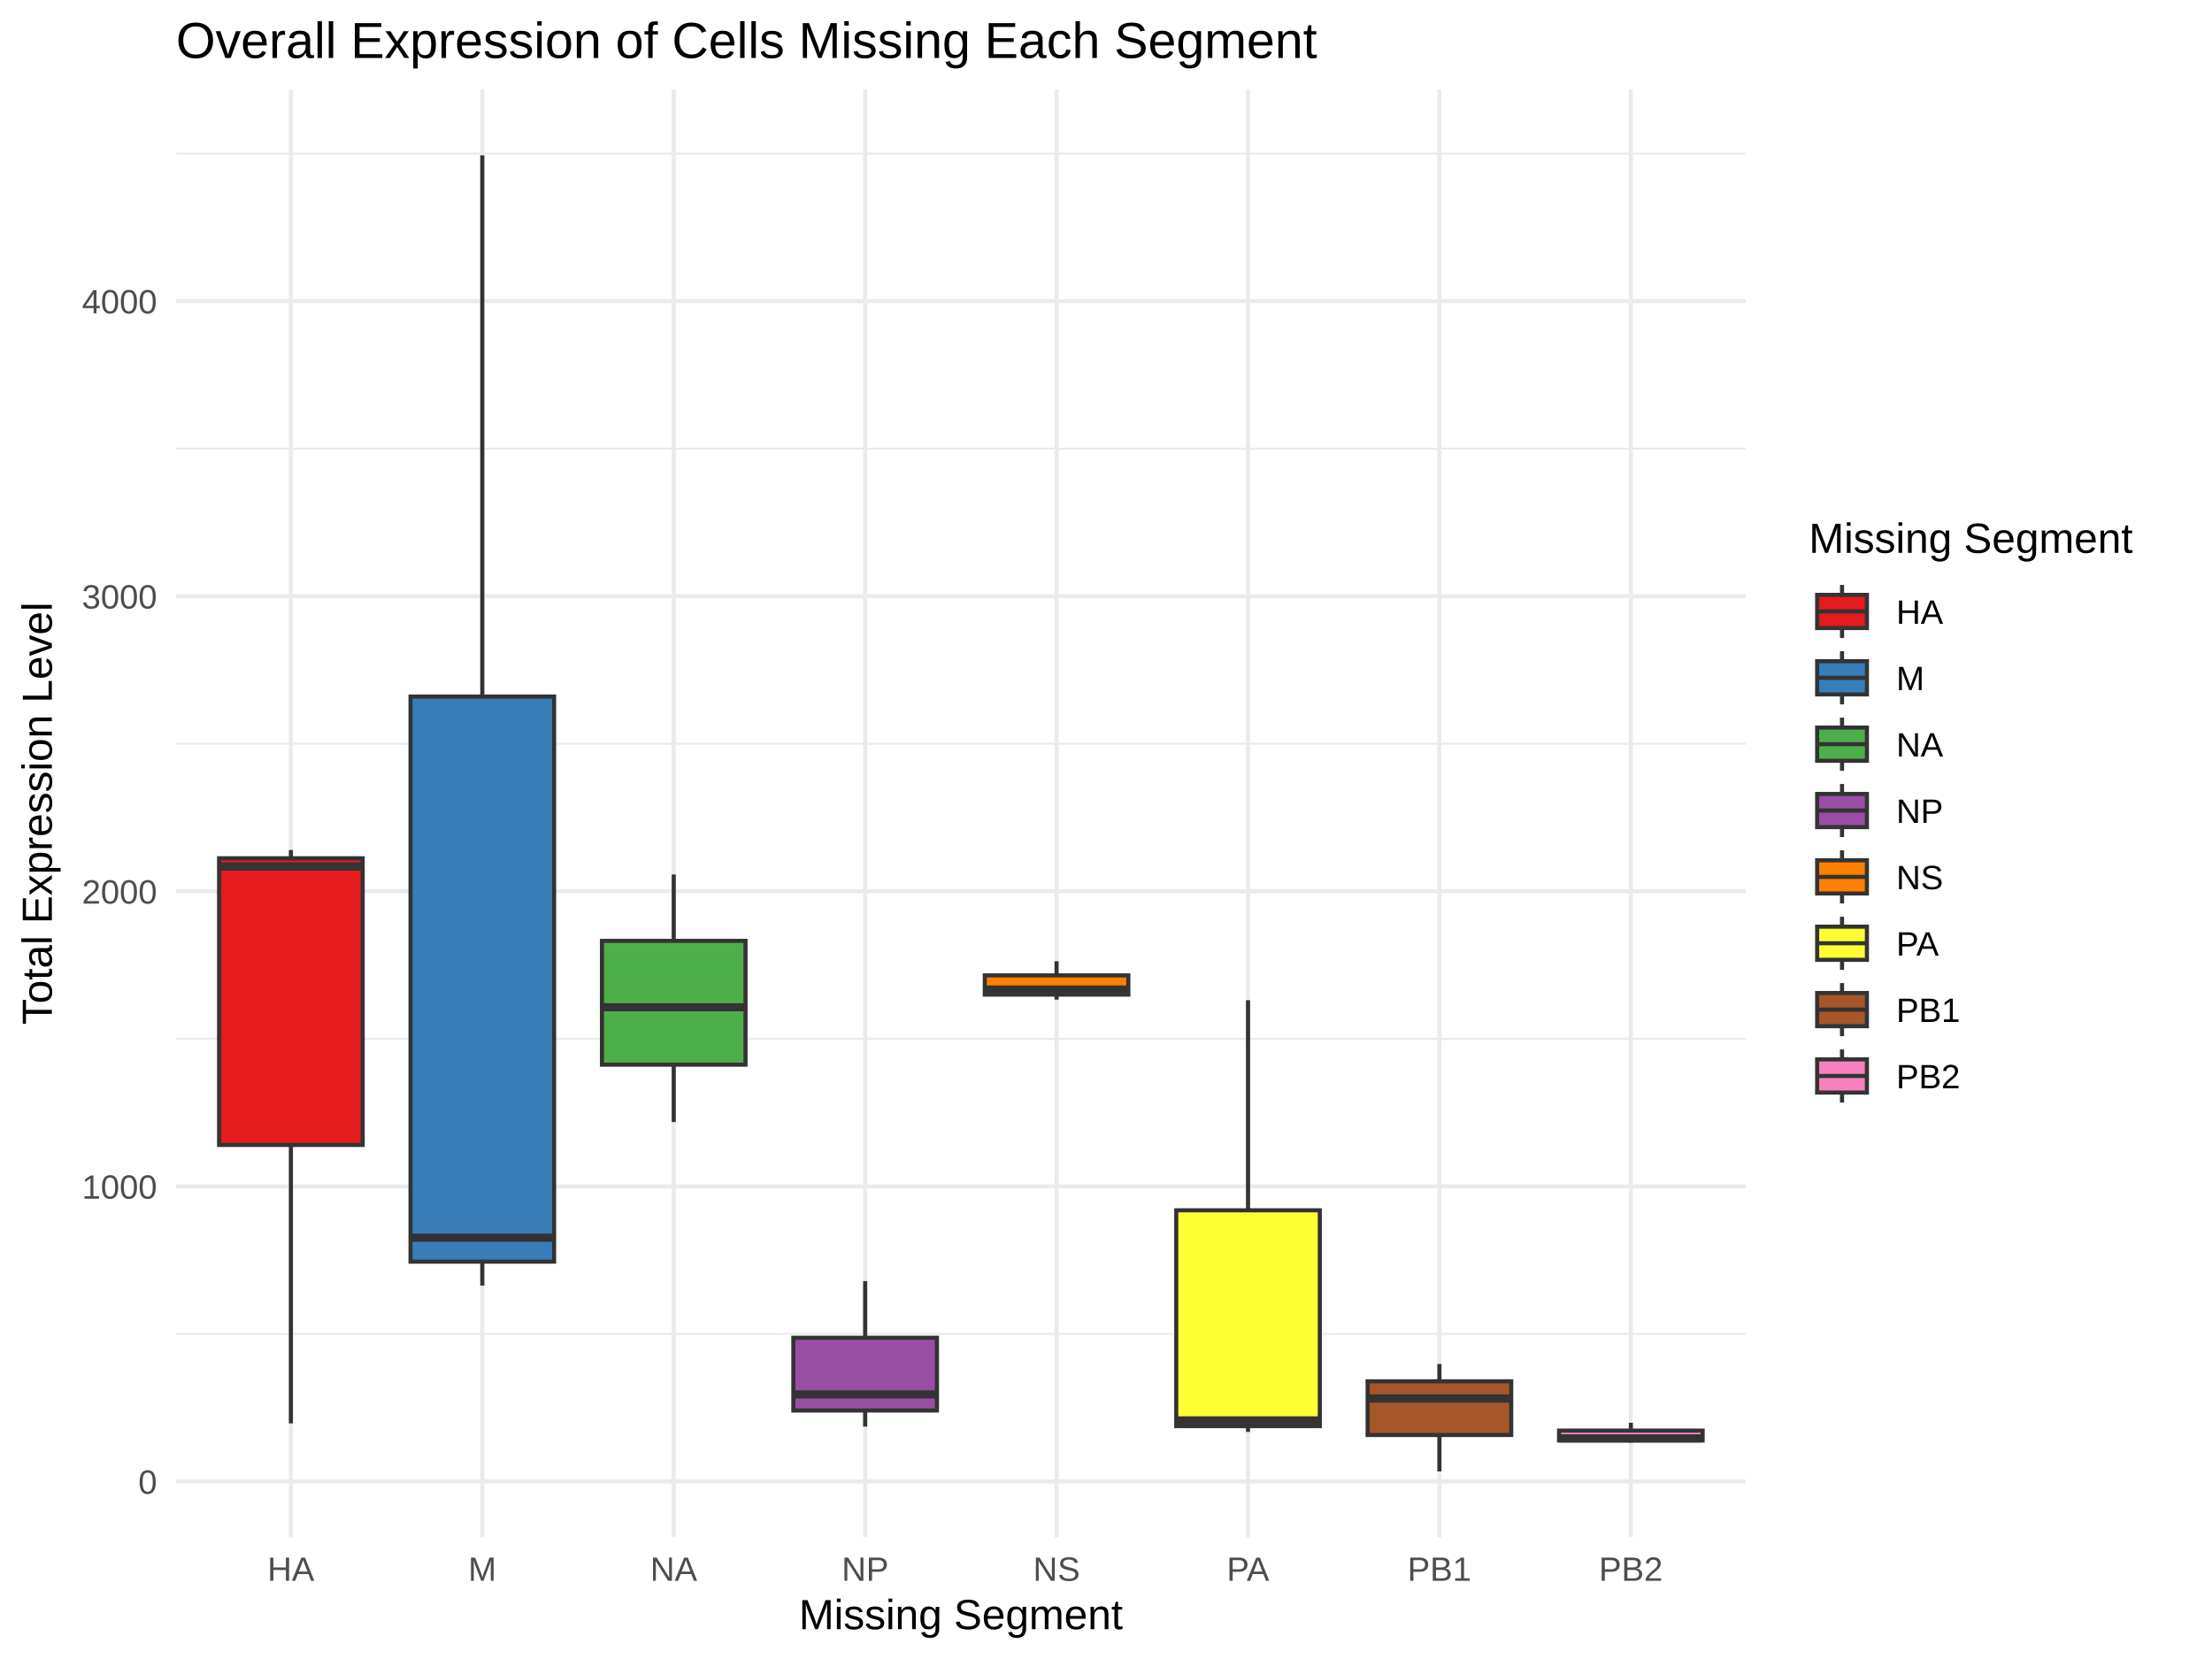
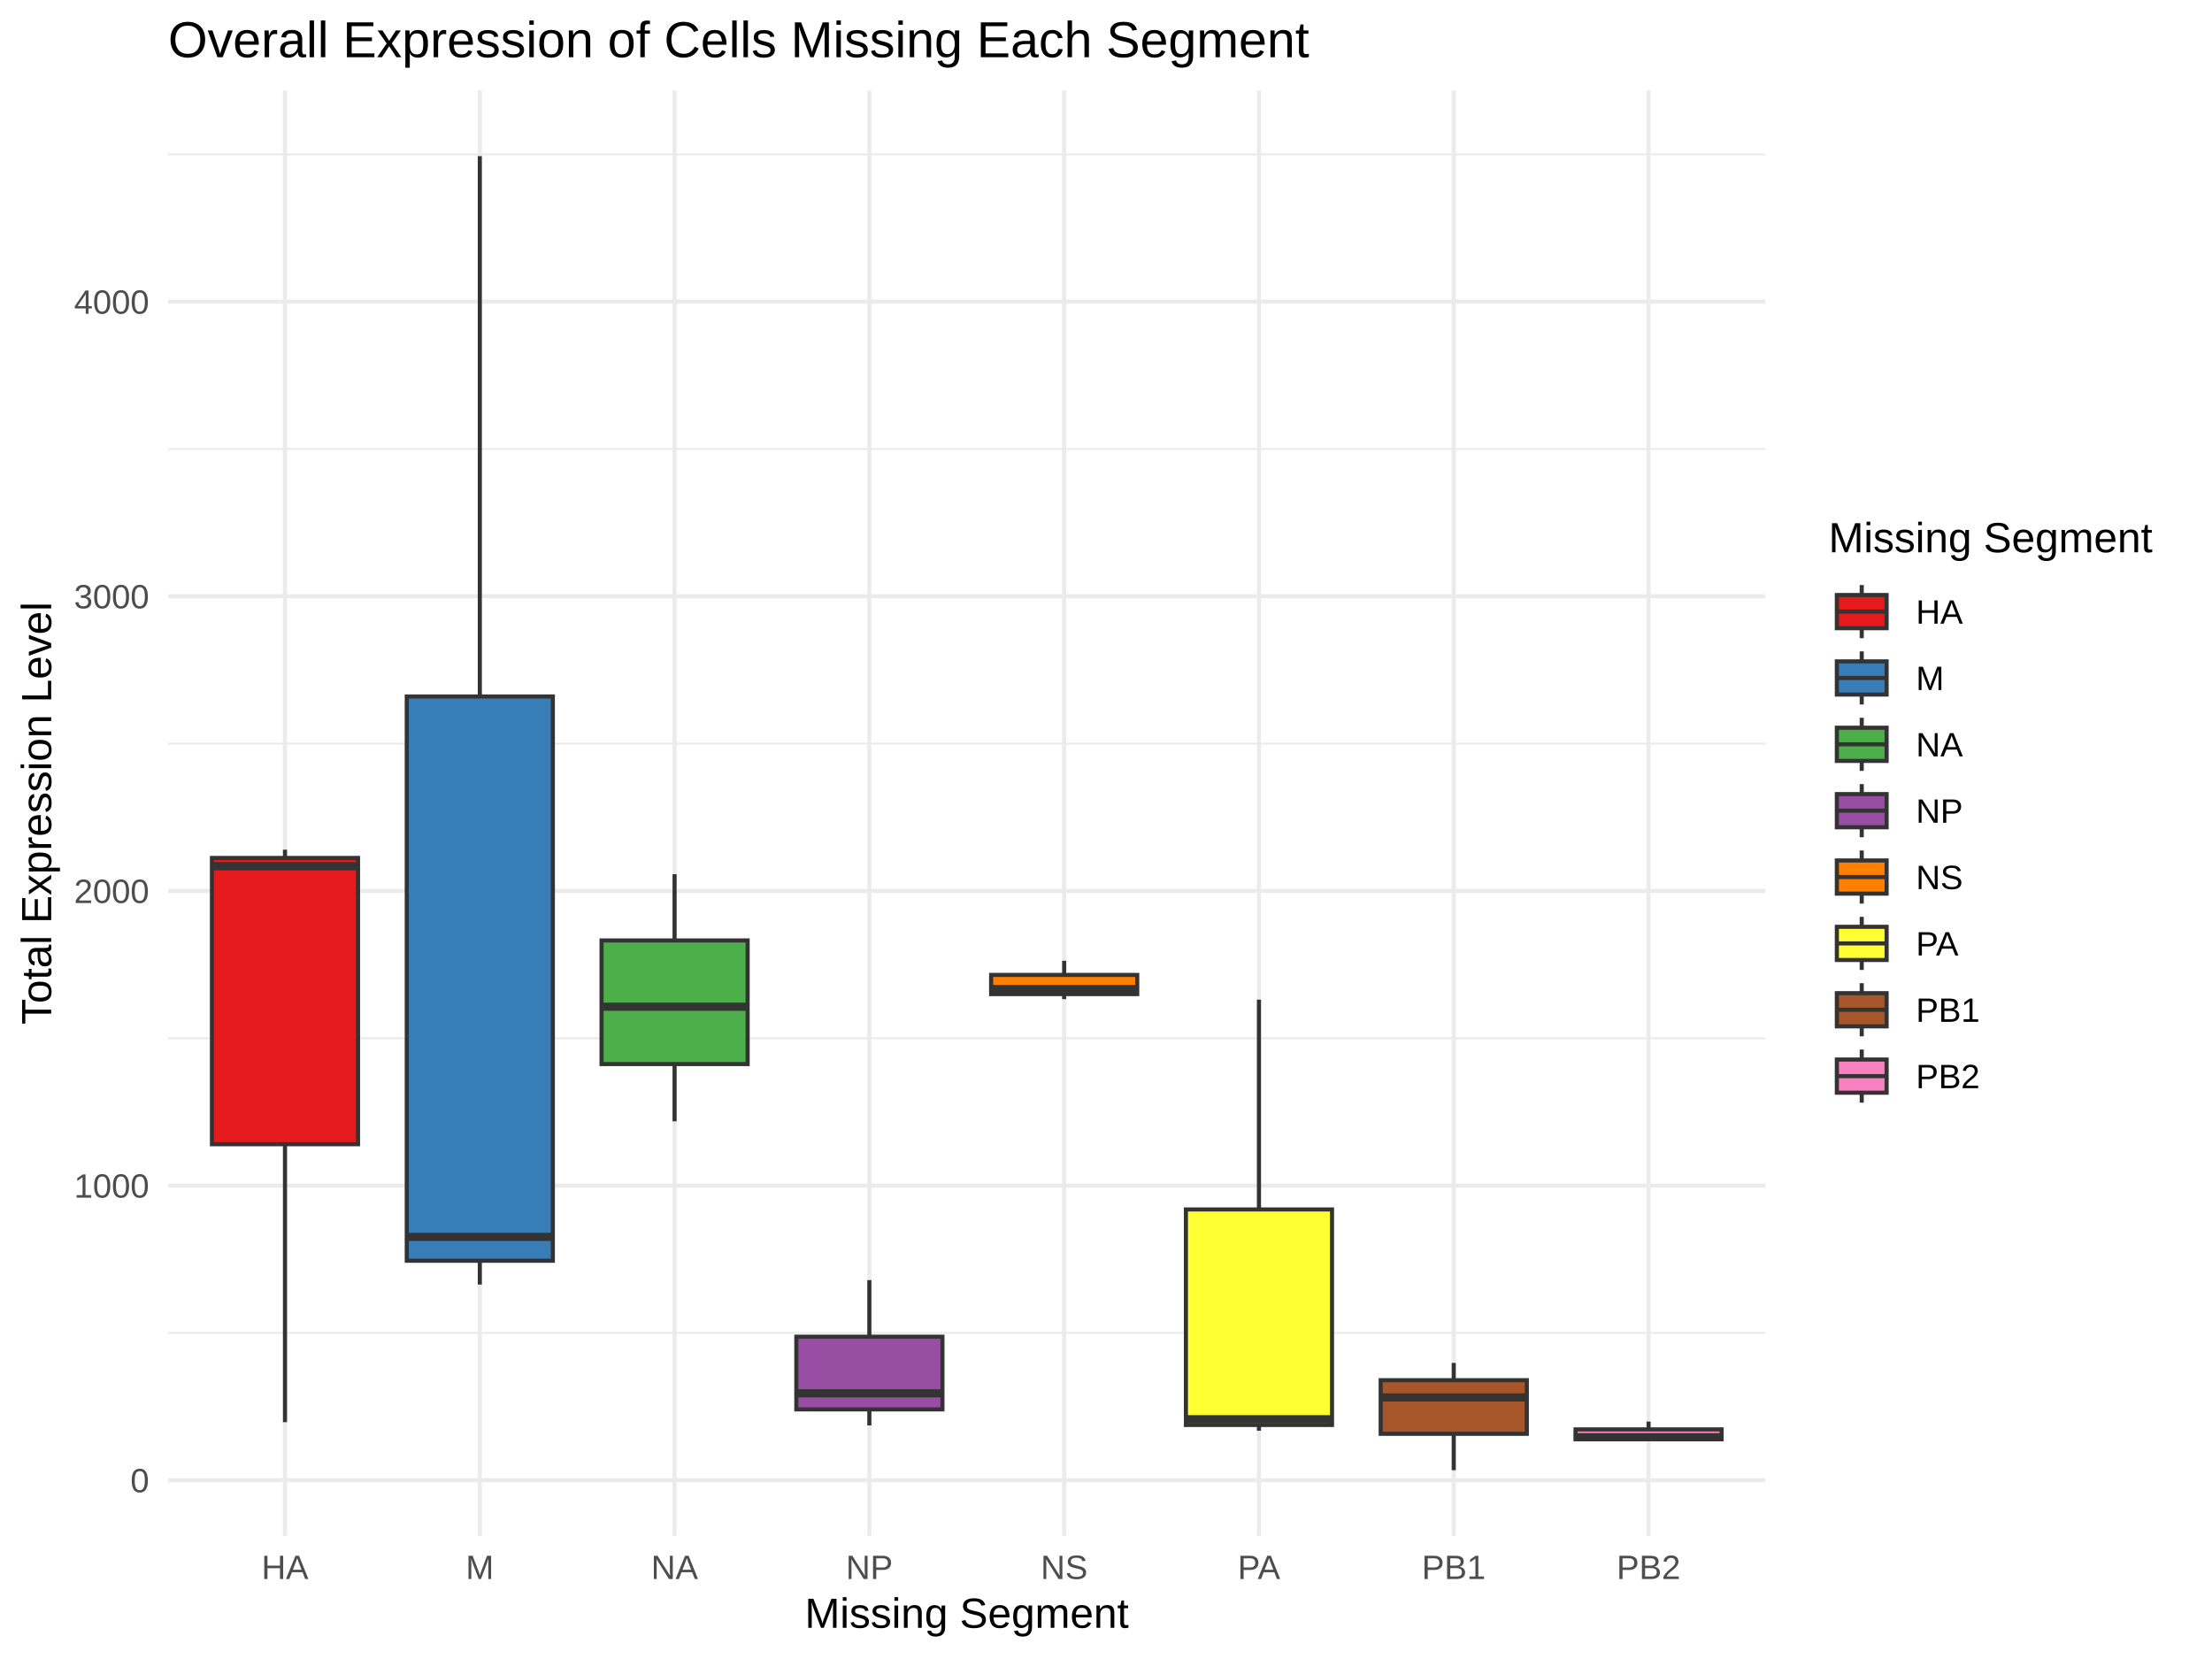
<svg xmlns="http://www.w3.org/2000/svg" class="svglite" width="576.00pt" height="432.00pt" viewBox="0 0 576.00 432.00">
  <defs>
    <style type="text/css">
    .svglite line, .svglite polyline, .svglite polygon, .svglite path, .svglite rect, .svglite circle {
      fill: none;
      stroke: #000000;
      stroke-linecap: round;
      stroke-linejoin: round;
      stroke-miterlimit: 10.00;
    }
    .svglite text {
      white-space: pre;
    }
  </style>
  </defs>
  <rect width="100%" height="100%" style="stroke: none; fill: none;" />
  <defs>
    <clipPath id="cpMC4wMHw1NzYuMDB8MC4wMHw0MzIuMDA=">
      <rect x="0.00" y="0.00" width="576.00" height="432.00" />
    </clipPath>
  </defs>
  <g clip-path="url(#cpMC4wMHw1NzYuMDB8MC4wMHw0MzIuMDA=)">
</g>
  <defs>
-     <clipPath id="cpNDUuODR8NDU0LjU4fDIzLjMyfDQwMC4yOQ==">
-       <rect x="45.84" y="23.32" width="408.74" height="376.97" />
+     <clipPath id="cpNDMuNzh8NDU5LjcxfDIzLjU0fDM5OS45NQ==">
+       <rect x="43.78" y="23.54" width="415.93" height="376.40" />
    </clipPath>
  </defs>
-   <g clip-path="url(#cpNDUuODR8NDU0LjU4fDIzLjMyfDQwMC4yOQ==)">
-     <polyline points="45.84,347.35 454.58,347.35 " style="stroke-width: 0.53; stroke: #EBEBEB; stroke-linecap: butt;" />
-     <polyline points="45.84,270.51 454.58,270.51 " style="stroke-width: 0.53; stroke: #EBEBEB; stroke-linecap: butt;" />
-     <polyline points="45.84,193.67 454.58,193.67 " style="stroke-width: 0.53; stroke: #EBEBEB; stroke-linecap: butt;" />
-     <polyline points="45.84,116.83 454.58,116.83 " style="stroke-width: 0.53; stroke: #EBEBEB; stroke-linecap: butt;" />
-     <polyline points="45.84,40.00 454.58,40.00 " style="stroke-width: 0.53; stroke: #EBEBEB; stroke-linecap: butt;" />
-     <polyline points="45.84,385.77 454.58,385.77 " style="stroke-width: 1.07; stroke: #EBEBEB; stroke-linecap: butt;" />
-     <polyline points="45.84,308.93 454.58,308.93 " style="stroke-width: 1.07; stroke: #EBEBEB; stroke-linecap: butt;" />
-     <polyline points="45.84,232.09 454.58,232.09 " style="stroke-width: 1.07; stroke: #EBEBEB; stroke-linecap: butt;" />
-     <polyline points="45.84,155.25 454.58,155.25 " style="stroke-width: 1.07; stroke: #EBEBEB; stroke-linecap: butt;" />
-     <polyline points="45.84,78.42 454.58,78.42 " style="stroke-width: 1.07; stroke: #EBEBEB; stroke-linecap: butt;" />
-     <polyline points="75.75,400.29 75.75,23.32 " style="stroke-width: 1.07; stroke: #EBEBEB; stroke-linecap: butt;" />
-     <polyline points="125.59,400.29 125.59,23.32 " style="stroke-width: 1.07; stroke: #EBEBEB; stroke-linecap: butt;" />
-     <polyline points="175.44,400.29 175.44,23.32 " style="stroke-width: 1.07; stroke: #EBEBEB; stroke-linecap: butt;" />
-     <polyline points="225.29,400.29 225.29,23.32 " style="stroke-width: 1.07; stroke: #EBEBEB; stroke-linecap: butt;" />
-     <polyline points="275.13,400.29 275.13,23.32 " style="stroke-width: 1.07; stroke: #EBEBEB; stroke-linecap: butt;" />
-     <polyline points="324.98,400.29 324.98,23.32 " style="stroke-width: 1.07; stroke: #EBEBEB; stroke-linecap: butt;" />
-     <polyline points="374.82,400.29 374.82,23.32 " style="stroke-width: 1.07; stroke: #EBEBEB; stroke-linecap: butt;" />
-     <polyline points="424.67,400.29 424.67,23.32 " style="stroke-width: 1.07; stroke: #EBEBEB; stroke-linecap: butt;" />
-     <line x1="75.75" y1="223.49" x2="75.75" y2="221.34" style="stroke-width: 1.07; stroke: #333333; stroke-linecap: butt;" />
-     <line x1="75.75" y1="298.14" x2="75.75" y2="370.63" style="stroke-width: 1.07; stroke: #333333; stroke-linecap: butt;" />
-     <polygon points="57.05,223.49 57.05,298.14 94.44,298.14 94.44,223.49 57.05,223.49 " style="stroke-width: 1.07; stroke: #333333; stroke-linecap: butt; stroke-linejoin: miter; fill: #E41A1C;" />
-     <line x1="57.05" y1="225.64" x2="94.44" y2="225.64" style="stroke-width: 2.13; stroke: #333333; stroke-linecap: butt; stroke-linejoin: miter;" />
-     <line x1="125.59" y1="181.38" x2="125.59" y2="40.46" style="stroke-width: 1.07; stroke: #333333; stroke-linecap: butt;" />
-     <line x1="125.59" y1="328.53" x2="125.59" y2="334.75" style="stroke-width: 1.07; stroke: #333333; stroke-linecap: butt;" />
-     <polygon points="106.90,181.38 106.90,328.53 144.29,328.53 144.29,181.38 106.90,181.38 " style="stroke-width: 1.07; stroke: #333333; stroke-linecap: butt; stroke-linejoin: miter; fill: #377EB8;" />
-     <line x1="106.90" y1="322.30" x2="144.29" y2="322.30" style="stroke-width: 2.13; stroke: #333333; stroke-linecap: butt; stroke-linejoin: miter;" />
-     <line x1="175.44" y1="245.00" x2="175.44" y2="227.71" style="stroke-width: 1.07; stroke: #333333; stroke-linecap: butt;" />
-     <line x1="175.44" y1="277.24" x2="175.44" y2="292.18" style="stroke-width: 1.07; stroke: #333333; stroke-linecap: butt;" />
-     <polygon points="156.75,245.00 156.75,277.24 194.13,277.24 194.13,245.00 156.75,245.00 " style="stroke-width: 1.07; stroke: #333333; stroke-linecap: butt; stroke-linejoin: miter; fill: #4DAF4A;" />
-     <line x1="156.75" y1="262.29" x2="194.13" y2="262.29" style="stroke-width: 2.13; stroke: #333333; stroke-linecap: butt; stroke-linejoin: miter;" />
-     <line x1="225.29" y1="348.35" x2="225.29" y2="333.60" style="stroke-width: 1.07; stroke: #333333; stroke-linecap: butt;" />
-     <line x1="225.29" y1="367.29" x2="225.29" y2="371.48" style="stroke-width: 1.07; stroke: #333333; stroke-linecap: butt;" />
-     <polygon points="206.59,348.35 206.59,367.29 243.98,367.29 243.98,348.35 206.59,348.35 " style="stroke-width: 1.07; stroke: #333333; stroke-linecap: butt; stroke-linejoin: miter; fill: #984EA3;" />
-     <line x1="206.59" y1="363.10" x2="243.98" y2="363.10" style="stroke-width: 2.13; stroke: #333333; stroke-linecap: butt; stroke-linejoin: miter;" />
-     <line x1="275.13" y1="253.99" x2="275.13" y2="250.30" style="stroke-width: 1.07; stroke: #333333; stroke-linecap: butt;" />
-     <line x1="275.13" y1="258.99" x2="275.13" y2="260.29" style="stroke-width: 1.07; stroke: #333333; stroke-linecap: butt;" />
-     <polygon points="256.44,253.99 256.44,258.99 293.82,258.99 293.82,253.99 256.44,253.99 " style="stroke-width: 1.07; stroke: #333333; stroke-linecap: butt; stroke-linejoin: miter; fill: #FF7F00;" />
-     <line x1="256.44" y1="257.68" x2="293.82" y2="257.68" style="stroke-width: 2.13; stroke: #333333; stroke-linecap: butt; stroke-linejoin: miter;" />
-     <line x1="324.98" y1="315.16" x2="324.98" y2="260.45" style="stroke-width: 1.07; stroke: #333333; stroke-linecap: butt;" />
-     <line x1="324.98" y1="371.36" x2="324.98" y2="372.86" style="stroke-width: 1.07; stroke: #333333; stroke-linecap: butt;" />
-     <polygon points="306.29,315.16 306.29,371.36 343.67,371.36 343.67,315.16 306.29,315.16 " style="stroke-width: 1.07; stroke: #333333; stroke-linecap: butt; stroke-linejoin: miter; fill: #FFFF33;" />
-     <line x1="306.29" y1="369.87" x2="343.67" y2="369.87" style="stroke-width: 2.13; stroke: #333333; stroke-linecap: butt; stroke-linejoin: miter;" />
-     <line x1="374.82" y1="359.69" x2="374.82" y2="355.19" style="stroke-width: 1.07; stroke: #333333; stroke-linecap: butt;" />
-     <line x1="374.82" y1="373.67" x2="374.82" y2="383.16" style="stroke-width: 1.07; stroke: #333333; stroke-linecap: butt;" />
-     <polygon points="356.13,359.69 356.13,373.67 393.52,373.67 393.52,359.69 356.13,359.69 " style="stroke-width: 1.07; stroke: #333333; stroke-linecap: butt; stroke-linejoin: miter; fill: #A65628;" />
-     <line x1="356.13" y1="364.18" x2="393.52" y2="364.18" style="stroke-width: 2.13; stroke: #333333; stroke-linecap: butt; stroke-linejoin: miter;" />
-     <line x1="424.67" y1="372.52" x2="424.67" y2="370.48" style="stroke-width: 1.07; stroke: #333333; stroke-linecap: butt;" />
-     <line x1="424.67" y1="375.09" x2="424.67" y2="375.63" style="stroke-width: 1.07; stroke: #333333; stroke-linecap: butt;" />
-     <polygon points="405.98,372.52 405.98,375.09 443.36,375.09 443.36,372.52 405.98,372.52 " style="stroke-width: 1.07; stroke: #333333; stroke-linecap: butt; stroke-linejoin: miter; fill: #F781BF;" />
-     <line x1="405.98" y1="374.55" x2="443.36" y2="374.55" style="stroke-width: 2.13; stroke: #333333; stroke-linecap: butt; stroke-linejoin: miter;" />
+   <g clip-path="url(#cpNDMuNzh8NDU5LjcxfDIzLjU0fDM5OS45NQ==)">
+     <polyline points="43.78,347.09 459.71,347.09 " style="stroke-width: 0.53; stroke: #EBEBEB; stroke-linecap: butt;" />
+     <polyline points="43.78,270.36 459.71,270.36 " style="stroke-width: 0.53; stroke: #EBEBEB; stroke-linecap: butt;" />
+     <polyline points="43.78,193.64 459.71,193.64 " style="stroke-width: 0.53; stroke: #EBEBEB; stroke-linecap: butt;" />
+     <polyline points="43.78,116.92 459.71,116.92 " style="stroke-width: 0.53; stroke: #EBEBEB; stroke-linecap: butt;" />
+     <polyline points="43.78,40.19 459.71,40.19 " style="stroke-width: 0.53; stroke: #EBEBEB; stroke-linecap: butt;" />
+     <polyline points="43.78,385.45 459.71,385.45 " style="stroke-width: 1.07; stroke: #EBEBEB; stroke-linecap: butt;" />
+     <polyline points="43.78,308.73 459.71,308.73 " style="stroke-width: 1.07; stroke: #EBEBEB; stroke-linecap: butt;" />
+     <polyline points="43.78,232.00 459.71,232.00 " style="stroke-width: 1.07; stroke: #EBEBEB; stroke-linecap: butt;" />
+     <polyline points="43.78,155.28 459.71,155.28 " style="stroke-width: 1.07; stroke: #EBEBEB; stroke-linecap: butt;" />
+     <polyline points="43.78,78.56 459.71,78.56 " style="stroke-width: 1.07; stroke: #EBEBEB; stroke-linecap: butt;" />
+     <polyline points="74.21,399.95 74.21,23.54 " style="stroke-width: 1.07; stroke: #EBEBEB; stroke-linecap: butt;" />
+     <polyline points="124.94,399.95 124.94,23.54 " style="stroke-width: 1.07; stroke: #EBEBEB; stroke-linecap: butt;" />
+     <polyline points="175.66,399.95 175.66,23.54 " style="stroke-width: 1.07; stroke: #EBEBEB; stroke-linecap: butt;" />
+     <polyline points="226.38,399.95 226.38,23.54 " style="stroke-width: 1.07; stroke: #EBEBEB; stroke-linecap: butt;" />
+     <polyline points="277.11,399.95 277.11,23.54 " style="stroke-width: 1.07; stroke: #EBEBEB; stroke-linecap: butt;" />
+     <polyline points="327.83,399.95 327.83,23.54 " style="stroke-width: 1.07; stroke: #EBEBEB; stroke-linecap: butt;" />
+     <polyline points="378.55,399.95 378.55,23.54 " style="stroke-width: 1.07; stroke: #EBEBEB; stroke-linecap: butt;" />
+     <polyline points="429.28,399.95 429.28,23.54 " style="stroke-width: 1.07; stroke: #EBEBEB; stroke-linecap: butt;" />
+     <line x1="74.21" y1="223.41" x2="74.21" y2="221.26" style="stroke-width: 1.07; stroke: #333333; stroke-linecap: butt;" />
+     <line x1="74.21" y1="297.95" x2="74.21" y2="370.33" style="stroke-width: 1.07; stroke: #333333; stroke-linecap: butt;" />
+     <polygon points="55.19,223.41 55.19,297.95 93.23,297.95 93.23,223.41 55.19,223.41 " style="stroke-width: 1.07; stroke: #333333; stroke-linecap: butt; stroke-linejoin: miter; fill: #E41A1C;" />
+     <line x1="55.19" y1="225.56" x2="93.23" y2="225.56" style="stroke-width: 2.13; stroke: #333333; stroke-linecap: butt; stroke-linejoin: miter;" />
+     <line x1="124.94" y1="181.36" x2="124.94" y2="40.65" style="stroke-width: 1.07; stroke: #333333; stroke-linecap: butt;" />
+     <line x1="124.94" y1="328.29" x2="124.94" y2="334.50" style="stroke-width: 1.07; stroke: #333333; stroke-linecap: butt;" />
+     <polygon points="105.92,181.36 105.92,328.29 143.96,328.29 143.96,181.36 105.92,181.36 " style="stroke-width: 1.07; stroke: #333333; stroke-linecap: butt; stroke-linejoin: miter; fill: #377EB8;" />
+     <line x1="105.92" y1="322.08" x2="143.96" y2="322.08" style="stroke-width: 2.13; stroke: #333333; stroke-linecap: butt; stroke-linejoin: miter;" />
+     <line x1="175.66" y1="244.89" x2="175.66" y2="227.63" style="stroke-width: 1.07; stroke: #333333; stroke-linecap: butt;" />
+     <line x1="175.66" y1="277.08" x2="175.66" y2="292.00" style="stroke-width: 1.07; stroke: #333333; stroke-linecap: butt;" />
+     <polygon points="156.64,244.89 156.64,277.08 194.68,277.08 194.68,244.89 156.64,244.89 " style="stroke-width: 1.07; stroke: #333333; stroke-linecap: butt; stroke-linejoin: miter; fill: #4DAF4A;" />
+     <line x1="156.64" y1="262.15" x2="194.68" y2="262.15" style="stroke-width: 2.13; stroke: #333333; stroke-linecap: butt; stroke-linejoin: miter;" />
+     <line x1="226.38" y1="348.08" x2="226.38" y2="333.35" style="stroke-width: 1.07; stroke: #333333; stroke-linecap: butt;" />
+     <line x1="226.38" y1="367.00" x2="226.38" y2="371.18" style="stroke-width: 1.07; stroke: #333333; stroke-linecap: butt;" />
+     <polygon points="207.36,348.08 207.36,367.00 245.41,367.00 245.41,348.08 207.36,348.08 " style="stroke-width: 1.07; stroke: #333333; stroke-linecap: butt; stroke-linejoin: miter; fill: #984EA3;" />
+     <line x1="207.36" y1="362.82" x2="245.41" y2="362.82" style="stroke-width: 2.13; stroke: #333333; stroke-linecap: butt; stroke-linejoin: miter;" />
+     <line x1="277.11" y1="253.87" x2="277.11" y2="250.19" style="stroke-width: 1.07; stroke: #333333; stroke-linecap: butt;" />
+     <line x1="277.11" y1="258.86" x2="277.11" y2="260.16" style="stroke-width: 1.07; stroke: #333333; stroke-linecap: butt;" />
+     <polygon points="258.09,253.87 258.09,258.86 296.13,258.86 296.13,253.87 258.09,253.87 " style="stroke-width: 1.07; stroke: #333333; stroke-linecap: butt; stroke-linejoin: miter; fill: #FF7F00;" />
+     <line x1="258.09" y1="257.55" x2="296.13" y2="257.55" style="stroke-width: 2.13; stroke: #333333; stroke-linecap: butt; stroke-linejoin: miter;" />
+     <line x1="327.83" y1="314.94" x2="327.83" y2="260.31" style="stroke-width: 1.07; stroke: #333333; stroke-linecap: butt;" />
+     <line x1="327.83" y1="371.06" x2="327.83" y2="372.56" style="stroke-width: 1.07; stroke: #333333; stroke-linecap: butt;" />
+     <polygon points="308.81,314.94 308.81,371.06 346.85,371.06 346.85,314.94 308.81,314.94 " style="stroke-width: 1.07; stroke: #333333; stroke-linecap: butt; stroke-linejoin: miter; fill: #FFFF33;" />
+     <line x1="308.81" y1="369.57" x2="346.85" y2="369.57" style="stroke-width: 2.13; stroke: #333333; stroke-linecap: butt; stroke-linejoin: miter;" />
+     <line x1="378.55" y1="359.40" x2="378.55" y2="354.91" style="stroke-width: 1.07; stroke: #333333; stroke-linecap: butt;" />
+     <line x1="378.55" y1="373.36" x2="378.55" y2="382.84" style="stroke-width: 1.07; stroke: #333333; stroke-linecap: butt;" />
+     <polygon points="359.53,359.40 359.53,373.36 397.58,373.36 397.58,359.40 359.53,359.40 " style="stroke-width: 1.07; stroke: #333333; stroke-linecap: butt; stroke-linejoin: miter; fill: #A65628;" />
+     <line x1="359.53" y1="363.89" x2="397.58" y2="363.89" style="stroke-width: 2.13; stroke: #333333; stroke-linecap: butt; stroke-linejoin: miter;" />
+     <line x1="429.28" y1="372.21" x2="429.28" y2="370.18" style="stroke-width: 1.07; stroke: #333333; stroke-linecap: butt;" />
+     <line x1="429.28" y1="374.78" x2="429.28" y2="375.32" style="stroke-width: 1.07; stroke: #333333; stroke-linecap: butt;" />
+     <polygon points="410.26,372.21 410.26,374.78 448.30,374.78 448.30,372.21 410.26,372.21 " style="stroke-width: 1.07; stroke: #333333; stroke-linecap: butt; stroke-linejoin: miter; fill: #F781BF;" />
+     <line x1="410.26" y1="374.25" x2="448.30" y2="374.25" style="stroke-width: 2.13; stroke: #333333; stroke-linecap: butt; stroke-linejoin: miter;" />
  </g>
  <g clip-path="url(#cpMC4wMHw1NzYuMDB8MC4wMHw0MzIuMDA=)">
-     <text x="40.91" y="388.98" text-anchor="end" style="font-size: 8.80px;fill: #4D4D4D; font-family: &quot;Arimo&quot;;" textLength="5.59px" lengthAdjust="spacingAndGlyphs">0</text>
-     <text x="40.91" y="312.14" text-anchor="end" style="font-size: 8.80px;fill: #4D4D4D; font-family: &quot;Arimo&quot;;" textLength="22.38px" lengthAdjust="spacingAndGlyphs">1000</text>
-     <text x="40.91" y="235.30" text-anchor="end" style="font-size: 8.80px;fill: #4D4D4D; font-family: &quot;Arimo&quot;;" textLength="22.38px" lengthAdjust="spacingAndGlyphs">2000</text>
-     <text x="40.91" y="158.46" text-anchor="end" style="font-size: 8.80px;fill: #4D4D4D; font-family: &quot;Arimo&quot;;" textLength="22.38px" lengthAdjust="spacingAndGlyphs">3000</text>
-     <text x="40.91" y="81.62" text-anchor="end" style="font-size: 8.80px;fill: #4D4D4D; font-family: &quot;Arimo&quot;;" textLength="22.38px" lengthAdjust="spacingAndGlyphs">4000</text>
-     <text x="75.75" y="411.64" text-anchor="middle" style="font-size: 8.80px;fill: #4D4D4D; font-family: &quot;Arimo&quot;;" textLength="12.64px" lengthAdjust="spacingAndGlyphs">HA</text>
-     <text x="125.59" y="411.64" text-anchor="middle" style="font-size: 8.80px;fill: #4D4D4D; font-family: &quot;Arimo&quot;;" textLength="7.59px" lengthAdjust="spacingAndGlyphs">M</text>
-     <text x="175.44" y="411.64" text-anchor="middle" style="font-size: 8.80px;fill: #4D4D4D; font-family: &quot;Arimo&quot;;" textLength="12.60px" lengthAdjust="spacingAndGlyphs">NA</text>
-     <text x="225.29" y="411.64" text-anchor="middle" style="font-size: 8.80px;fill: #4D4D4D; font-family: &quot;Arimo&quot;;" textLength="11.89px" lengthAdjust="spacingAndGlyphs">NP</text>
-     <text x="275.13" y="411.64" text-anchor="middle" style="font-size: 8.80px;fill: #4D4D4D; font-family: &quot;Arimo&quot;;" textLength="12.17px" lengthAdjust="spacingAndGlyphs">NS</text>
-     <text x="324.98" y="411.64" text-anchor="middle" style="font-size: 8.80px;fill: #4D4D4D; font-family: &quot;Arimo&quot;;" textLength="10.76px" lengthAdjust="spacingAndGlyphs">PA</text>
-     <text x="374.82" y="411.64" text-anchor="middle" style="font-size: 8.80px;fill: #4D4D4D; font-family: &quot;Arimo&quot;;" textLength="16.93px" lengthAdjust="spacingAndGlyphs">PB1</text>
-     <text x="424.67" y="411.64" text-anchor="middle" style="font-size: 8.80px;fill: #4D4D4D; font-family: &quot;Arimo&quot;;" textLength="16.93px" lengthAdjust="spacingAndGlyphs">PB2</text>
-     <text x="250.21" y="424.23" text-anchor="middle" style="font-size: 11.00px; font-family: &quot;Arimo&quot;;" textLength="94.02px" lengthAdjust="spacingAndGlyphs">Missing Segment</text>
-     <text transform="translate(13.50,211.81) rotate(-90)" text-anchor="middle" style="font-size: 11.00px; font-family: &quot;Arimo&quot;;" textLength="121.44px" lengthAdjust="spacingAndGlyphs">Total Expression Level</text>
-     <text x="471.02" y="143.96" style="font-size: 11.00px; font-family: &quot;Arimo&quot;;" textLength="94.02px" lengthAdjust="spacingAndGlyphs">Missing Segment</text>
-     <polyline points="479.66,166.14 479.66,163.54 " style="stroke-width: 1.07; stroke: #333333; stroke-linecap: butt; stroke-linejoin: miter;" />
-     <polyline points="479.66,154.90 479.66,152.31 " style="stroke-width: 1.07; stroke: #333333; stroke-linecap: butt; stroke-linejoin: miter;" />
-     <rect x="473.18" y="154.90" width="12.96" height="8.64" style="stroke-width: 1.07; stroke: #333333; stroke-linecap: butt; stroke-linejoin: miter; fill: #E41A1C;" />
-     <polyline points="473.18,159.22 486.14,159.22 " style="stroke-width: 1.07; stroke: #333333; stroke-linecap: butt; stroke-linejoin: miter;" />
-     <polyline points="479.66,183.42 479.66,180.82 " style="stroke-width: 1.07; stroke: #333333; stroke-linecap: butt; stroke-linejoin: miter;" />
-     <polyline points="479.66,172.18 479.66,169.59 " style="stroke-width: 1.07; stroke: #333333; stroke-linecap: butt; stroke-linejoin: miter;" />
-     <rect x="473.18" y="172.18" width="12.96" height="8.64" style="stroke-width: 1.07; stroke: #333333; stroke-linecap: butt; stroke-linejoin: miter; fill: #377EB8;" />
-     <polyline points="473.18,176.50 486.14,176.50 " style="stroke-width: 1.07; stroke: #333333; stroke-linecap: butt; stroke-linejoin: miter;" />
-     <polyline points="479.66,200.70 479.66,198.10 " style="stroke-width: 1.07; stroke: #333333; stroke-linecap: butt; stroke-linejoin: miter;" />
-     <polyline points="479.66,189.46 479.66,186.87 " style="stroke-width: 1.07; stroke: #333333; stroke-linecap: butt; stroke-linejoin: miter;" />
-     <rect x="473.18" y="189.46" width="12.96" height="8.64" style="stroke-width: 1.07; stroke: #333333; stroke-linecap: butt; stroke-linejoin: miter; fill: #4DAF4A;" />
-     <polyline points="473.18,193.78 486.14,193.78 " style="stroke-width: 1.07; stroke: #333333; stroke-linecap: butt; stroke-linejoin: miter;" />
-     <polyline points="479.66,217.98 479.66,215.38 " style="stroke-width: 1.07; stroke: #333333; stroke-linecap: butt; stroke-linejoin: miter;" />
-     <polyline points="479.66,206.74 479.66,204.15 " style="stroke-width: 1.07; stroke: #333333; stroke-linecap: butt; stroke-linejoin: miter;" />
-     <rect x="473.18" y="206.74" width="12.96" height="8.64" style="stroke-width: 1.07; stroke: #333333; stroke-linecap: butt; stroke-linejoin: miter; fill: #984EA3;" />
-     <polyline points="473.18,211.06 486.14,211.06 " style="stroke-width: 1.07; stroke: #333333; stroke-linecap: butt; stroke-linejoin: miter;" />
-     <polyline points="479.66,235.26 479.66,232.66 " style="stroke-width: 1.07; stroke: #333333; stroke-linecap: butt; stroke-linejoin: miter;" />
-     <polyline points="479.66,224.02 479.66,221.43 " style="stroke-width: 1.07; stroke: #333333; stroke-linecap: butt; stroke-linejoin: miter;" />
-     <rect x="473.18" y="224.02" width="12.96" height="8.64" style="stroke-width: 1.07; stroke: #333333; stroke-linecap: butt; stroke-linejoin: miter; fill: #FF7F00;" />
-     <polyline points="473.18,228.34 486.14,228.34 " style="stroke-width: 1.07; stroke: #333333; stroke-linecap: butt; stroke-linejoin: miter;" />
-     <polyline points="479.66,252.54 479.66,249.94 " style="stroke-width: 1.07; stroke: #333333; stroke-linecap: butt; stroke-linejoin: miter;" />
-     <polyline points="479.66,241.30 479.66,238.71 " style="stroke-width: 1.07; stroke: #333333; stroke-linecap: butt; stroke-linejoin: miter;" />
-     <rect x="473.18" y="241.30" width="12.96" height="8.64" style="stroke-width: 1.07; stroke: #333333; stroke-linecap: butt; stroke-linejoin: miter; fill: #FFFF33;" />
-     <polyline points="473.18,245.62 486.14,245.62 " style="stroke-width: 1.07; stroke: #333333; stroke-linecap: butt; stroke-linejoin: miter;" />
-     <polyline points="479.66,269.82 479.66,267.22 " style="stroke-width: 1.07; stroke: #333333; stroke-linecap: butt; stroke-linejoin: miter;" />
-     <polyline points="479.66,258.58 479.66,255.99 " style="stroke-width: 1.07; stroke: #333333; stroke-linecap: butt; stroke-linejoin: miter;" />
-     <rect x="473.18" y="258.58" width="12.96" height="8.64" style="stroke-width: 1.07; stroke: #333333; stroke-linecap: butt; stroke-linejoin: miter; fill: #A65628;" />
-     <polyline points="473.18,262.90 486.14,262.90 " style="stroke-width: 1.07; stroke: #333333; stroke-linecap: butt; stroke-linejoin: miter;" />
-     <polyline points="479.66,287.10 479.66,284.50 " style="stroke-width: 1.07; stroke: #333333; stroke-linecap: butt; stroke-linejoin: miter;" />
-     <polyline points="479.66,275.86 479.66,273.27 " style="stroke-width: 1.07; stroke: #333333; stroke-linecap: butt; stroke-linejoin: miter;" />
-     <rect x="473.18" y="275.86" width="12.96" height="8.64" style="stroke-width: 1.07; stroke: #333333; stroke-linecap: butt; stroke-linejoin: miter; fill: #F781BF;" />
-     <polyline points="473.18,280.18 486.14,280.18 " style="stroke-width: 1.07; stroke: #333333; stroke-linecap: butt; stroke-linejoin: miter;" />
-     <text x="493.78" y="162.43" style="font-size: 8.80px; font-family: &quot;Arimo&quot;;" textLength="12.64px" lengthAdjust="spacingAndGlyphs">HA</text>
-     <text x="493.78" y="179.71" style="font-size: 8.80px; font-family: &quot;Arimo&quot;;" textLength="7.59px" lengthAdjust="spacingAndGlyphs">M</text>
-     <text x="493.78" y="196.99" style="font-size: 8.80px; font-family: &quot;Arimo&quot;;" textLength="12.60px" lengthAdjust="spacingAndGlyphs">NA</text>
-     <text x="493.78" y="214.27" style="font-size: 8.80px; font-family: &quot;Arimo&quot;;" textLength="11.89px" lengthAdjust="spacingAndGlyphs">NP</text>
-     <text x="493.78" y="231.55" style="font-size: 8.80px; font-family: &quot;Arimo&quot;;" textLength="12.17px" lengthAdjust="spacingAndGlyphs">NS</text>
-     <text x="493.78" y="248.83" style="font-size: 8.80px; font-family: &quot;Arimo&quot;;" textLength="10.76px" lengthAdjust="spacingAndGlyphs">PA</text>
-     <text x="493.78" y="266.11" style="font-size: 8.80px; font-family: &quot;Arimo&quot;;" textLength="16.93px" lengthAdjust="spacingAndGlyphs">PB1</text>
-     <text x="493.78" y="283.39" style="font-size: 8.80px; font-family: &quot;Arimo&quot;;" textLength="16.93px" lengthAdjust="spacingAndGlyphs">PB2</text>
-     <text x="45.84" y="15.10" style="font-size: 13.20px; font-family: &quot;Arimo&quot;;" textLength="328.69px" lengthAdjust="spacingAndGlyphs">Overall Expression of Cells Missing Each Segment</text>
+     <text x="38.85" y="388.59" text-anchor="end" style="font-size: 8.80px;fill: #4D4D4D; font-family: &quot;Arimo&quot;;" textLength="5.03px" lengthAdjust="spacingAndGlyphs">0</text>
+     <text x="38.85" y="311.87" text-anchor="end" style="font-size: 8.80px;fill: #4D4D4D; font-family: &quot;Arimo&quot;;" textLength="20.13px" lengthAdjust="spacingAndGlyphs">1000</text>
+     <text x="38.85" y="235.14" text-anchor="end" style="font-size: 8.80px;fill: #4D4D4D; font-family: &quot;Arimo&quot;;" textLength="20.13px" lengthAdjust="spacingAndGlyphs">2000</text>
+     <text x="38.85" y="158.42" text-anchor="end" style="font-size: 8.80px;fill: #4D4D4D; font-family: &quot;Arimo&quot;;" textLength="20.13px" lengthAdjust="spacingAndGlyphs">3000</text>
+     <text x="38.85" y="81.70" text-anchor="end" style="font-size: 8.80px;fill: #4D4D4D; font-family: &quot;Arimo&quot;;" textLength="20.13px" lengthAdjust="spacingAndGlyphs">4000</text>
+     <text x="74.21" y="411.17" text-anchor="middle" style="font-size: 8.80px;fill: #4D4D4D; font-family: &quot;Arimo&quot;;" textLength="12.14px" lengthAdjust="spacingAndGlyphs">HA</text>
+     <text x="124.94" y="411.17" text-anchor="middle" style="font-size: 8.80px;fill: #4D4D4D; font-family: &quot;Arimo&quot;;" textLength="7.98px" lengthAdjust="spacingAndGlyphs">M</text>
+     <text x="175.66" y="411.17" text-anchor="middle" style="font-size: 8.80px;fill: #4D4D4D; font-family: &quot;Arimo&quot;;" textLength="12.31px" lengthAdjust="spacingAndGlyphs">NA</text>
+     <text x="226.38" y="411.17" text-anchor="middle" style="font-size: 8.80px;fill: #4D4D4D; font-family: &quot;Arimo&quot;;" textLength="12.01px" lengthAdjust="spacingAndGlyphs">NP</text>
+     <text x="277.11" y="411.17" text-anchor="middle" style="font-size: 8.80px;fill: #4D4D4D; font-family: &quot;Arimo&quot;;" textLength="11.52px" lengthAdjust="spacingAndGlyphs">NS</text>
+     <text x="327.83" y="411.17" text-anchor="middle" style="font-size: 8.80px;fill: #4D4D4D; font-family: &quot;Arimo&quot;;" textLength="10.94px" lengthAdjust="spacingAndGlyphs">PA</text>
+     <text x="378.55" y="411.17" text-anchor="middle" style="font-size: 8.80px;fill: #4D4D4D; font-family: &quot;Arimo&quot;;" textLength="16.07px" lengthAdjust="spacingAndGlyphs">PB1</text>
+     <text x="429.28" y="411.17" text-anchor="middle" style="font-size: 8.80px;fill: #4D4D4D; font-family: &quot;Arimo&quot;;" textLength="16.07px" lengthAdjust="spacingAndGlyphs">PB2</text>
+     <text x="251.75" y="423.88" text-anchor="middle" style="font-size: 11.00px; font-family: &quot;Arimo&quot;;" textLength="88.89px" lengthAdjust="spacingAndGlyphs">Missing Segment</text>
+     <text transform="translate(13.33,211.75) rotate(-90)" text-anchor="middle" style="font-size: 11.00px; font-family: &quot;Arimo&quot;;" textLength="114.34px" lengthAdjust="spacingAndGlyphs">Total Expression Level</text>
+     <text x="476.15" y="143.81" style="font-size: 11.00px; font-family: &quot;Arimo&quot;;" textLength="88.89px" lengthAdjust="spacingAndGlyphs">Missing Segment</text>
+     <polyline points="484.79,166.17 484.79,163.58 " style="stroke-width: 1.07; stroke: #333333; stroke-linecap: butt; stroke-linejoin: miter;" />
+     <polyline points="484.79,154.94 484.79,152.34 " style="stroke-width: 1.07; stroke: #333333; stroke-linecap: butt; stroke-linejoin: miter;" />
+     <rect x="478.31" y="154.94" width="12.96" height="8.64" style="stroke-width: 1.07; stroke: #333333; stroke-linecap: butt; stroke-linejoin: miter; fill: #E41A1C;" />
+     <polyline points="478.31,159.26 491.27,159.26 " style="stroke-width: 1.07; stroke: #333333; stroke-linecap: butt; stroke-linejoin: miter;" />
+     <polyline points="484.79,183.45 484.79,180.86 " style="stroke-width: 1.07; stroke: #333333; stroke-linecap: butt; stroke-linejoin: miter;" />
+     <polyline points="484.79,172.22 484.79,169.62 " style="stroke-width: 1.07; stroke: #333333; stroke-linecap: butt; stroke-linejoin: miter;" />
+     <rect x="478.31" y="172.22" width="12.96" height="8.64" style="stroke-width: 1.07; stroke: #333333; stroke-linecap: butt; stroke-linejoin: miter; fill: #377EB8;" />
+     <polyline points="478.31,176.54 491.27,176.54 " style="stroke-width: 1.07; stroke: #333333; stroke-linecap: butt; stroke-linejoin: miter;" />
+     <polyline points="484.79,200.73 484.79,198.14 " style="stroke-width: 1.07; stroke: #333333; stroke-linecap: butt; stroke-linejoin: miter;" />
+     <polyline points="484.79,189.50 484.79,186.90 " style="stroke-width: 1.07; stroke: #333333; stroke-linecap: butt; stroke-linejoin: miter;" />
+     <rect x="478.31" y="189.50" width="12.96" height="8.64" style="stroke-width: 1.07; stroke: #333333; stroke-linecap: butt; stroke-linejoin: miter; fill: #4DAF4A;" />
+     <polyline points="478.31,193.82 491.27,193.82 " style="stroke-width: 1.07; stroke: #333333; stroke-linecap: butt; stroke-linejoin: miter;" />
+     <polyline points="484.79,218.01 484.79,215.42 " style="stroke-width: 1.07; stroke: #333333; stroke-linecap: butt; stroke-linejoin: miter;" />
+     <polyline points="484.79,206.78 484.79,204.18 " style="stroke-width: 1.07; stroke: #333333; stroke-linecap: butt; stroke-linejoin: miter;" />
+     <rect x="478.31" y="206.78" width="12.96" height="8.64" style="stroke-width: 1.07; stroke: #333333; stroke-linecap: butt; stroke-linejoin: miter; fill: #984EA3;" />
+     <polyline points="478.31,211.10 491.27,211.10 " style="stroke-width: 1.07; stroke: #333333; stroke-linecap: butt; stroke-linejoin: miter;" />
+     <polyline points="484.79,235.29 484.79,232.70 " style="stroke-width: 1.07; stroke: #333333; stroke-linecap: butt; stroke-linejoin: miter;" />
+     <polyline points="484.79,224.06 484.79,221.46 " style="stroke-width: 1.07; stroke: #333333; stroke-linecap: butt; stroke-linejoin: miter;" />
+     <rect x="478.31" y="224.06" width="12.96" height="8.64" style="stroke-width: 1.07; stroke: #333333; stroke-linecap: butt; stroke-linejoin: miter; fill: #FF7F00;" />
+     <polyline points="478.31,228.38 491.27,228.38 " style="stroke-width: 1.07; stroke: #333333; stroke-linecap: butt; stroke-linejoin: miter;" />
+     <polyline points="484.79,252.57 484.79,249.98 " style="stroke-width: 1.07; stroke: #333333; stroke-linecap: butt; stroke-linejoin: miter;" />
+     <polyline points="484.79,241.34 484.79,238.74 " style="stroke-width: 1.07; stroke: #333333; stroke-linecap: butt; stroke-linejoin: miter;" />
+     <rect x="478.31" y="241.34" width="12.96" height="8.64" style="stroke-width: 1.07; stroke: #333333; stroke-linecap: butt; stroke-linejoin: miter; fill: #FFFF33;" />
+     <polyline points="478.31,245.66 491.27,245.66 " style="stroke-width: 1.07; stroke: #333333; stroke-linecap: butt; stroke-linejoin: miter;" />
+     <polyline points="484.79,269.85 484.79,267.26 " style="stroke-width: 1.07; stroke: #333333; stroke-linecap: butt; stroke-linejoin: miter;" />
+     <polyline points="484.79,258.62 484.79,256.02 " style="stroke-width: 1.07; stroke: #333333; stroke-linecap: butt; stroke-linejoin: miter;" />
+     <rect x="478.31" y="258.62" width="12.96" height="8.64" style="stroke-width: 1.07; stroke: #333333; stroke-linecap: butt; stroke-linejoin: miter; fill: #A65628;" />
+     <polyline points="478.31,262.94 491.27,262.94 " style="stroke-width: 1.07; stroke: #333333; stroke-linecap: butt; stroke-linejoin: miter;" />
+     <polyline points="484.79,287.13 484.79,284.54 " style="stroke-width: 1.07; stroke: #333333; stroke-linecap: butt; stroke-linejoin: miter;" />
+     <polyline points="484.79,275.90 484.79,273.30 " style="stroke-width: 1.07; stroke: #333333; stroke-linecap: butt; stroke-linejoin: miter;" />
+     <rect x="478.31" y="275.90" width="12.96" height="8.64" style="stroke-width: 1.07; stroke: #333333; stroke-linecap: butt; stroke-linejoin: miter; fill: #F781BF;" />
+     <polyline points="478.31,280.22 491.27,280.22 " style="stroke-width: 1.07; stroke: #333333; stroke-linecap: butt; stroke-linejoin: miter;" />
+     <text x="498.91" y="162.40" style="font-size: 8.80px; font-family: &quot;Arimo&quot;;" textLength="12.14px" lengthAdjust="spacingAndGlyphs">HA</text>
+     <text x="498.91" y="179.68" style="font-size: 8.80px; font-family: &quot;Arimo&quot;;" textLength="7.98px" lengthAdjust="spacingAndGlyphs">M</text>
+     <text x="498.91" y="196.96" style="font-size: 8.80px; font-family: &quot;Arimo&quot;;" textLength="12.31px" lengthAdjust="spacingAndGlyphs">NA</text>
+     <text x="498.91" y="214.24" style="font-size: 8.80px; font-family: &quot;Arimo&quot;;" textLength="12.01px" lengthAdjust="spacingAndGlyphs">NP</text>
+     <text x="498.91" y="231.52" style="font-size: 8.80px; font-family: &quot;Arimo&quot;;" textLength="11.52px" lengthAdjust="spacingAndGlyphs">NS</text>
+     <text x="498.91" y="248.80" style="font-size: 8.80px; font-family: &quot;Arimo&quot;;" textLength="10.94px" lengthAdjust="spacingAndGlyphs">PA</text>
+     <text x="498.91" y="266.08" style="font-size: 8.80px; font-family: &quot;Arimo&quot;;" textLength="16.07px" lengthAdjust="spacingAndGlyphs">PB1</text>
+     <text x="498.91" y="283.36" style="font-size: 8.80px; font-family: &quot;Arimo&quot;;" textLength="16.07px" lengthAdjust="spacingAndGlyphs">PB2</text>
+     <text x="43.78" y="14.90" style="font-size: 13.20px; font-family: &quot;Arimo&quot;;" textLength="305.86px" lengthAdjust="spacingAndGlyphs">Overall Expression of Cells Missing Each Segment</text>
  </g>
</svg>
